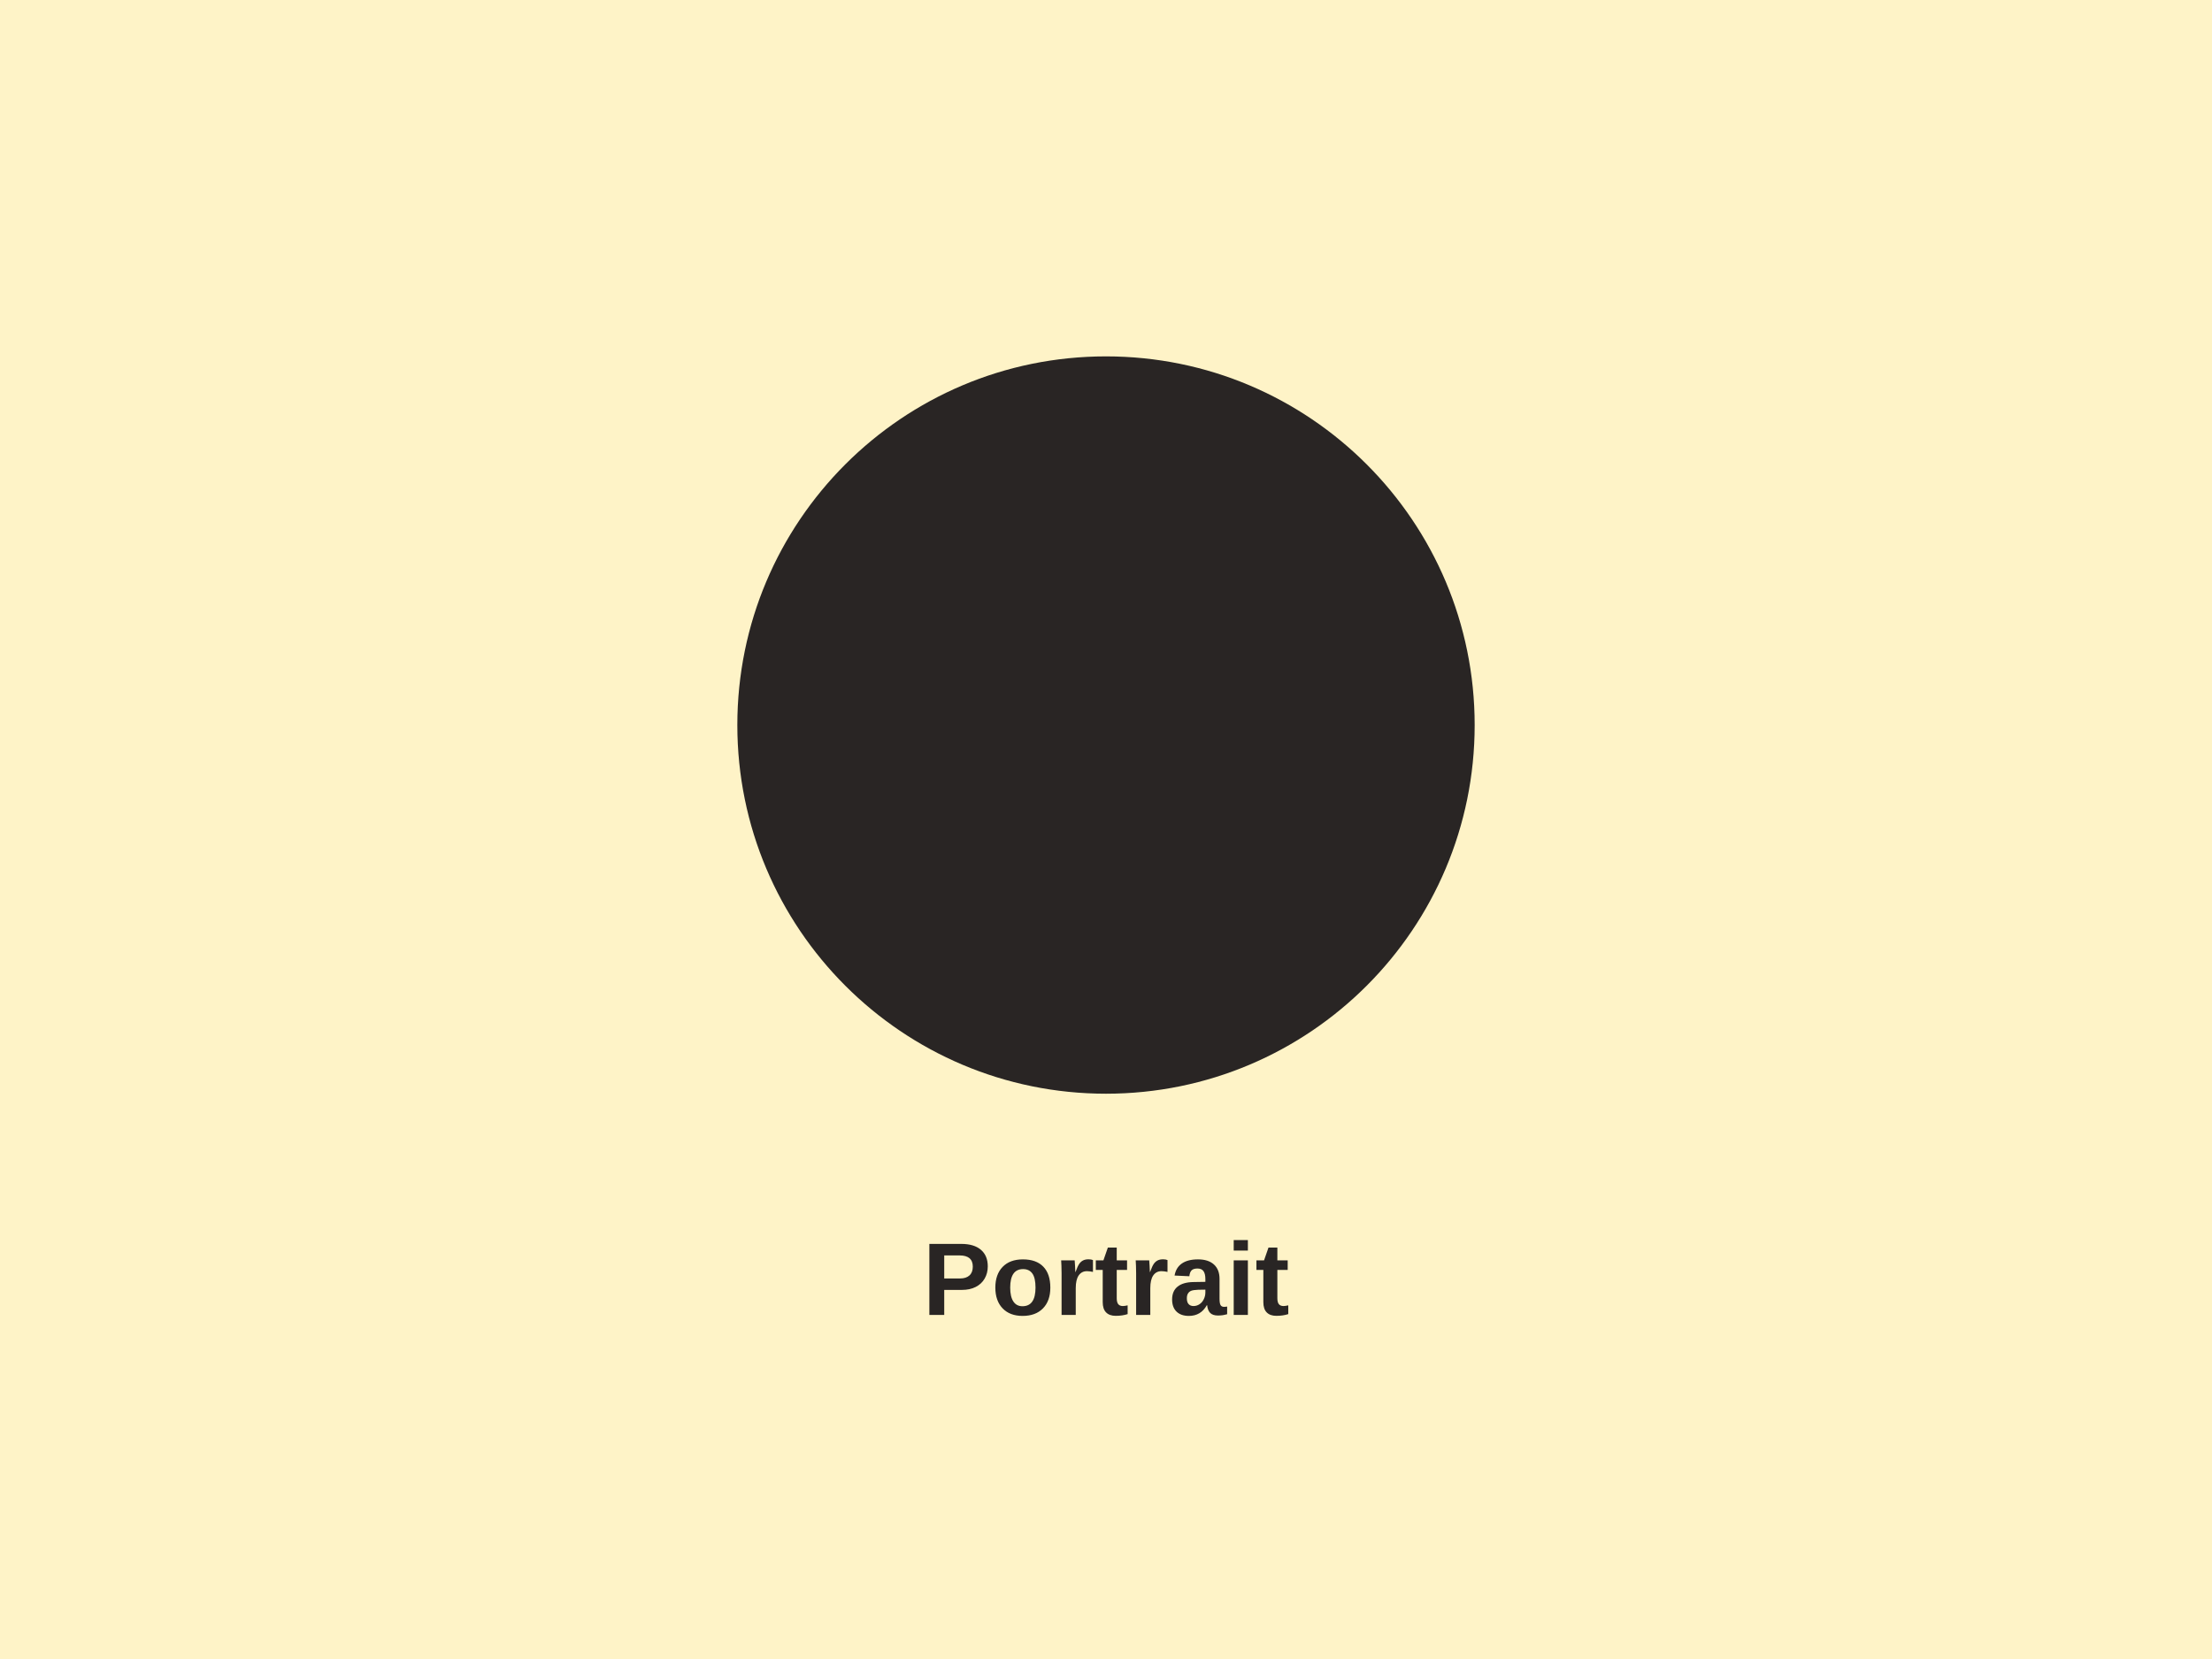
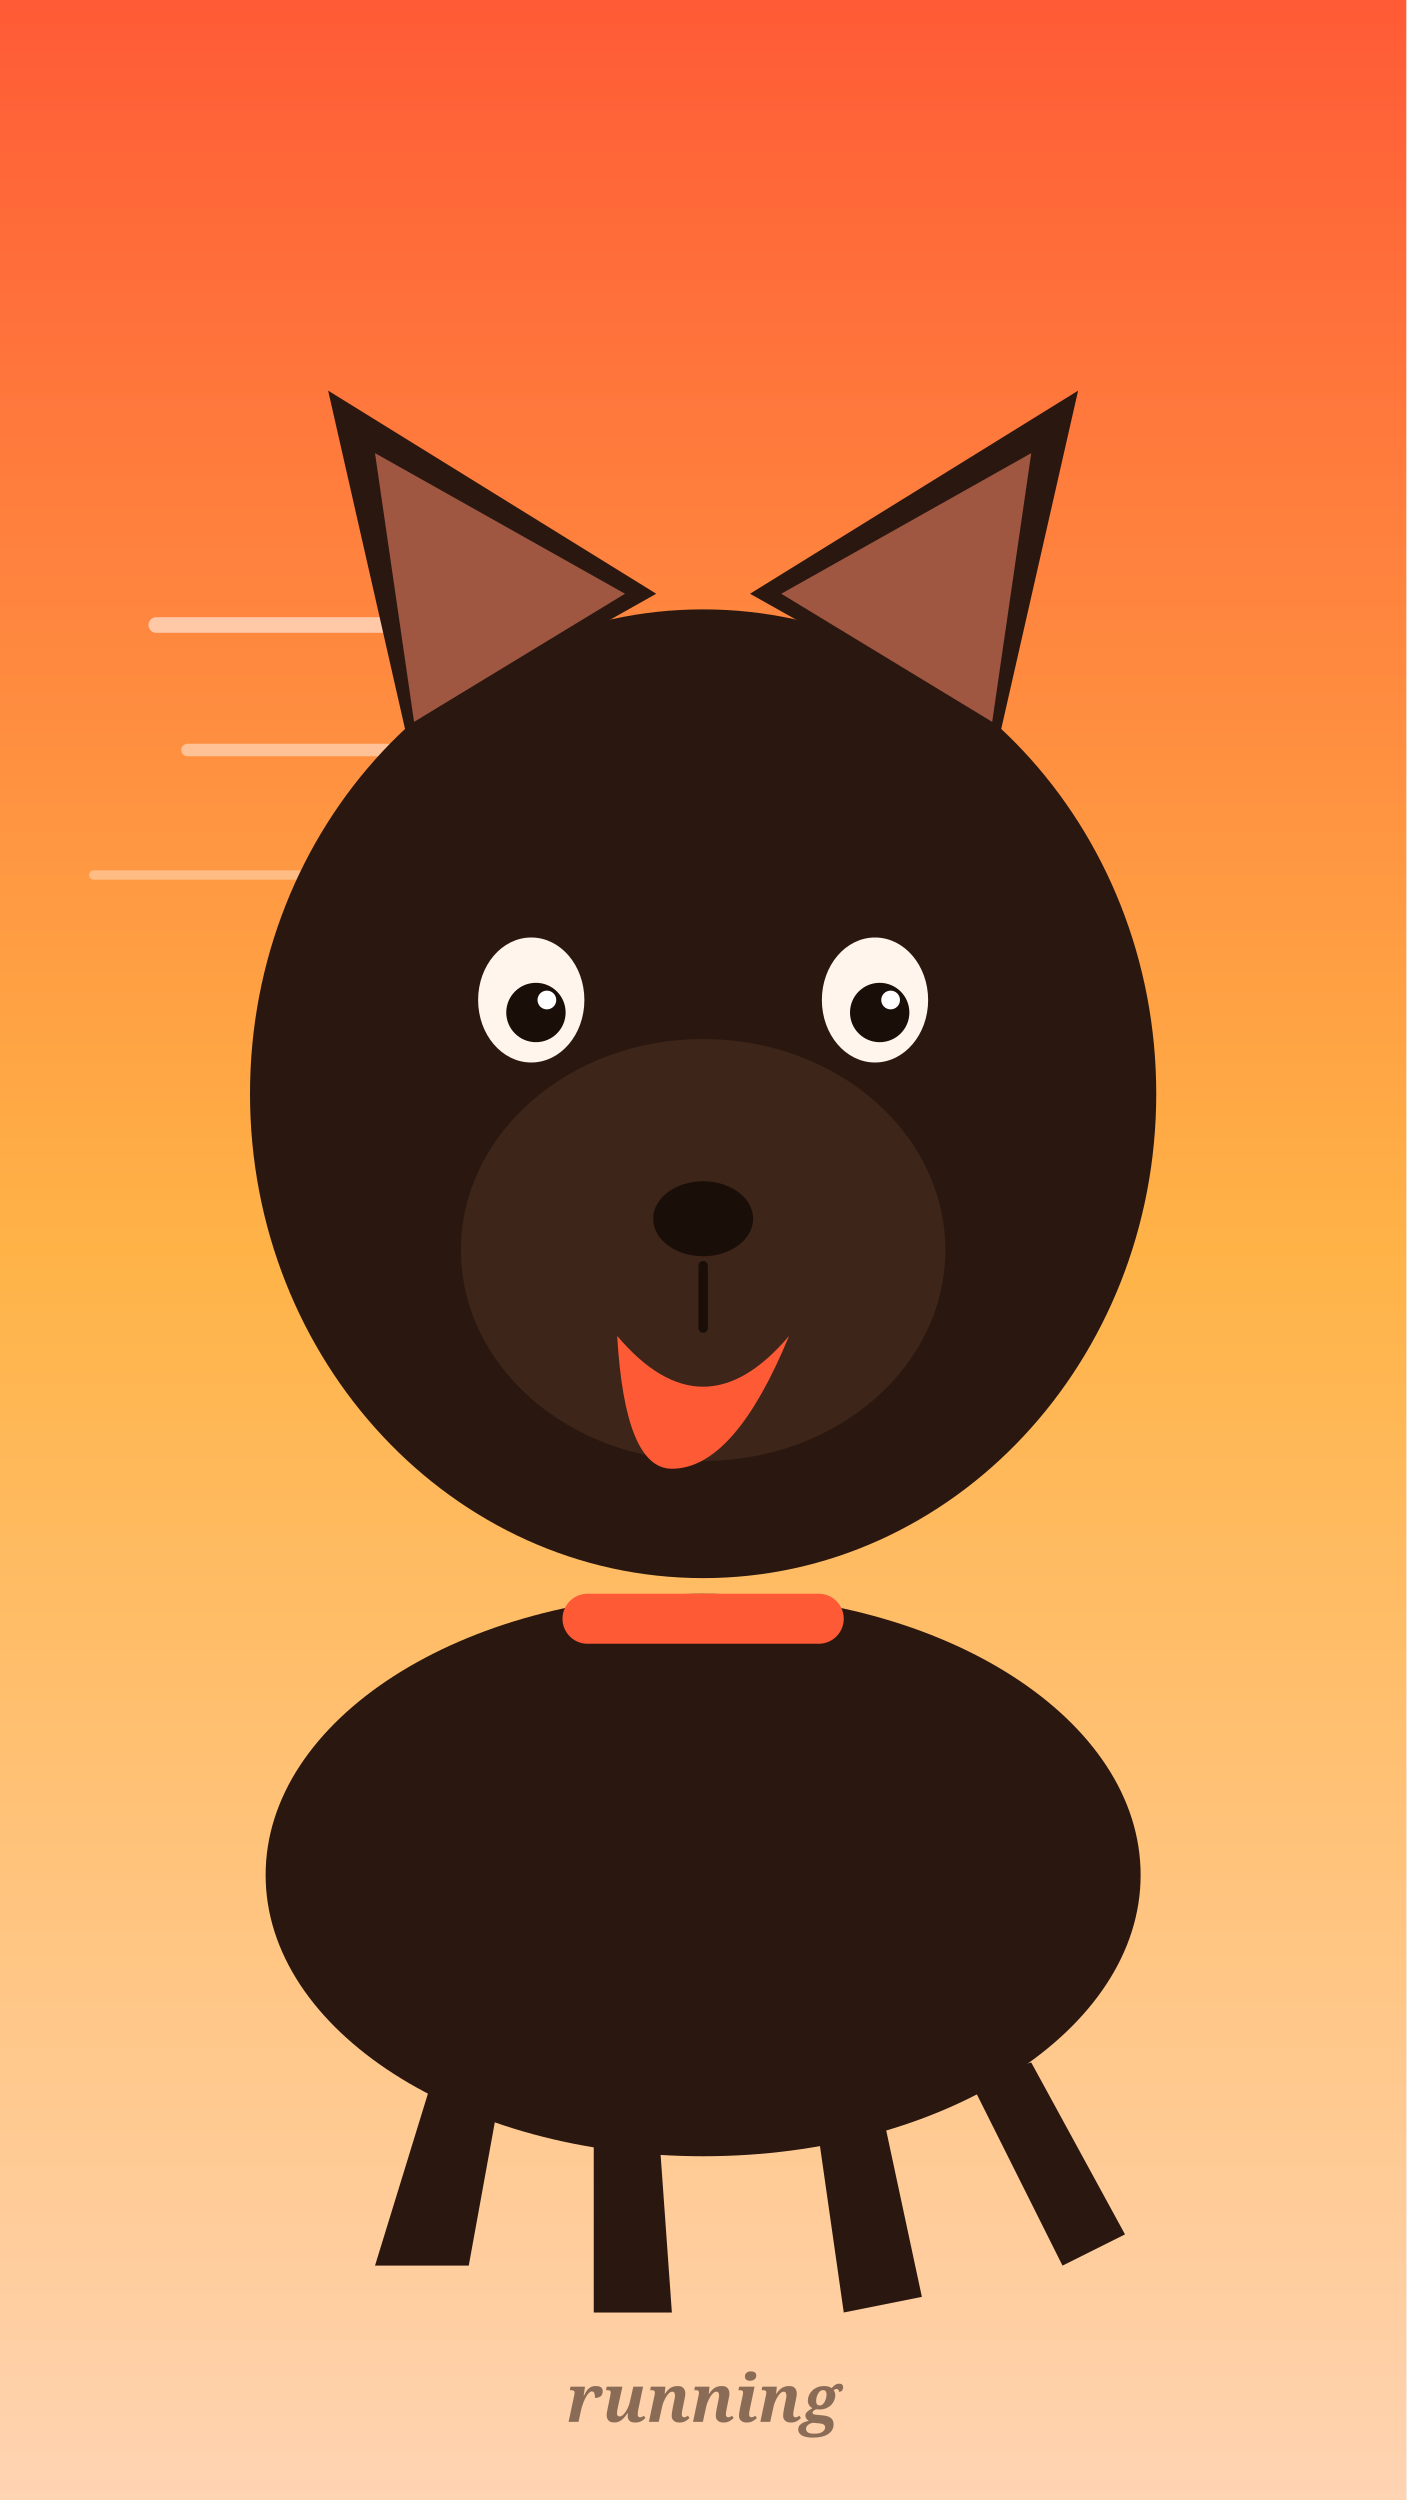
- <svg xmlns="http://www.w3.org/2000/svg" viewBox="0 0 900 675">
-   <rect width="900" height="675" fill="#fef3c7" />
-   <circle cx="450" cy="295" r="150" fill="#292524" />
-   <text x="450" y="535" text-anchor="middle" font-family="Arial" font-size="42" font-weight="800" fill="#292524">Portrait</text>
+ <svg xmlns="http://www.w3.org/2000/svg" viewBox="0 0 900 1600" role="img" aria-label="Drago running tall placeholder">
+   <defs>
+     <linearGradient id="g5" x1="0" x2="0" y1="0" y2="1">
+       <stop offset="0" stop-color="#FF5A36" />
+       <stop offset="0.5" stop-color="#FFB347" />
+       <stop offset="1" stop-color="#FFD4B3" />
+     </linearGradient>
+   </defs>
+   <rect width="900" height="1600" fill="url(#g5)" />
+   <path d="M100 400 L260 400" stroke="#FFFFFF" stroke-width="10" stroke-linecap="round" opacity="0.55" />
+   <path d="M120 480 L320 480" stroke="#FFFFFF" stroke-width="8" stroke-linecap="round" opacity="0.45" />
+   <path d="M60 560 L220 560" stroke="#FFFFFF" stroke-width="6" stroke-linecap="round" opacity="0.35" />
+   <ellipse cx="450" cy="700" rx="290" ry="310" fill="#2A1810" />
+   <path d="M260 470 L210 250 L420 380 Z" fill="#2A1810" />
+   <path d="M640 470 L690 250 L480 380 Z" fill="#2A1810" />
+   <path d="M265 462 L240 290 L400 380 Z" fill="#FF8A6B" opacity="0.55" />
+   <path d="M635 462 L660 290 L500 380 Z" fill="#FF8A6B" opacity="0.55" />
+   <ellipse cx="340" cy="640" rx="34" ry="40" fill="#FFF5EC" />
+   <ellipse cx="560" cy="640" rx="34" ry="40" fill="#FFF5EC" />
+   <circle cx="343" cy="648" r="19" fill="#1A0E08" />
+   <circle cx="563" cy="648" r="19" fill="#1A0E08" />
+   <circle cx="350" cy="640" r="6" fill="#FFFFFF" />
+   <circle cx="570" cy="640" r="6" fill="#FFFFFF" />
+   <ellipse cx="450" cy="800" rx="155" ry="135" fill="#3D2519" />
+   <ellipse cx="450" cy="780" rx="32" ry="24" fill="#1A0E08" />
+   <path d="M450 810 L450 850" stroke="#1A0E08" stroke-width="6" stroke-linecap="round" />
+   <path d="M395 855 Q450 920 505 855 Q470 940 430 940 Q400 940 395 855 Z" fill="#FF5A36" />
+   <ellipse cx="450" cy="1200" rx="280" ry="180" fill="#2A1810" />
+   <path d="M280 1320 L240 1450 L300 1450 L320 1340 Z" fill="#2A1810" />
+   <path d="M380 1320 L380 1480 L430 1480 L420 1340 Z" fill="#2A1810" />
+   <path d="M520 1340 L540 1480 L590 1470 L560 1330 Z" fill="#2A1810" />
+   <path d="M620 1330 L680 1450 L720 1430 L660 1320 Z" fill="#2A1810" />
+   <rect x="360" y="1020" width="180" height="32" rx="16" fill="#FF5A36" />
+   <text x="450" y="1550" text-anchor="middle" font-family="'Fraunces', Georgia, serif" font-size="42" font-weight="700" font-style="italic" fill="#2A1810" opacity="0.55">running</text>
</svg>
